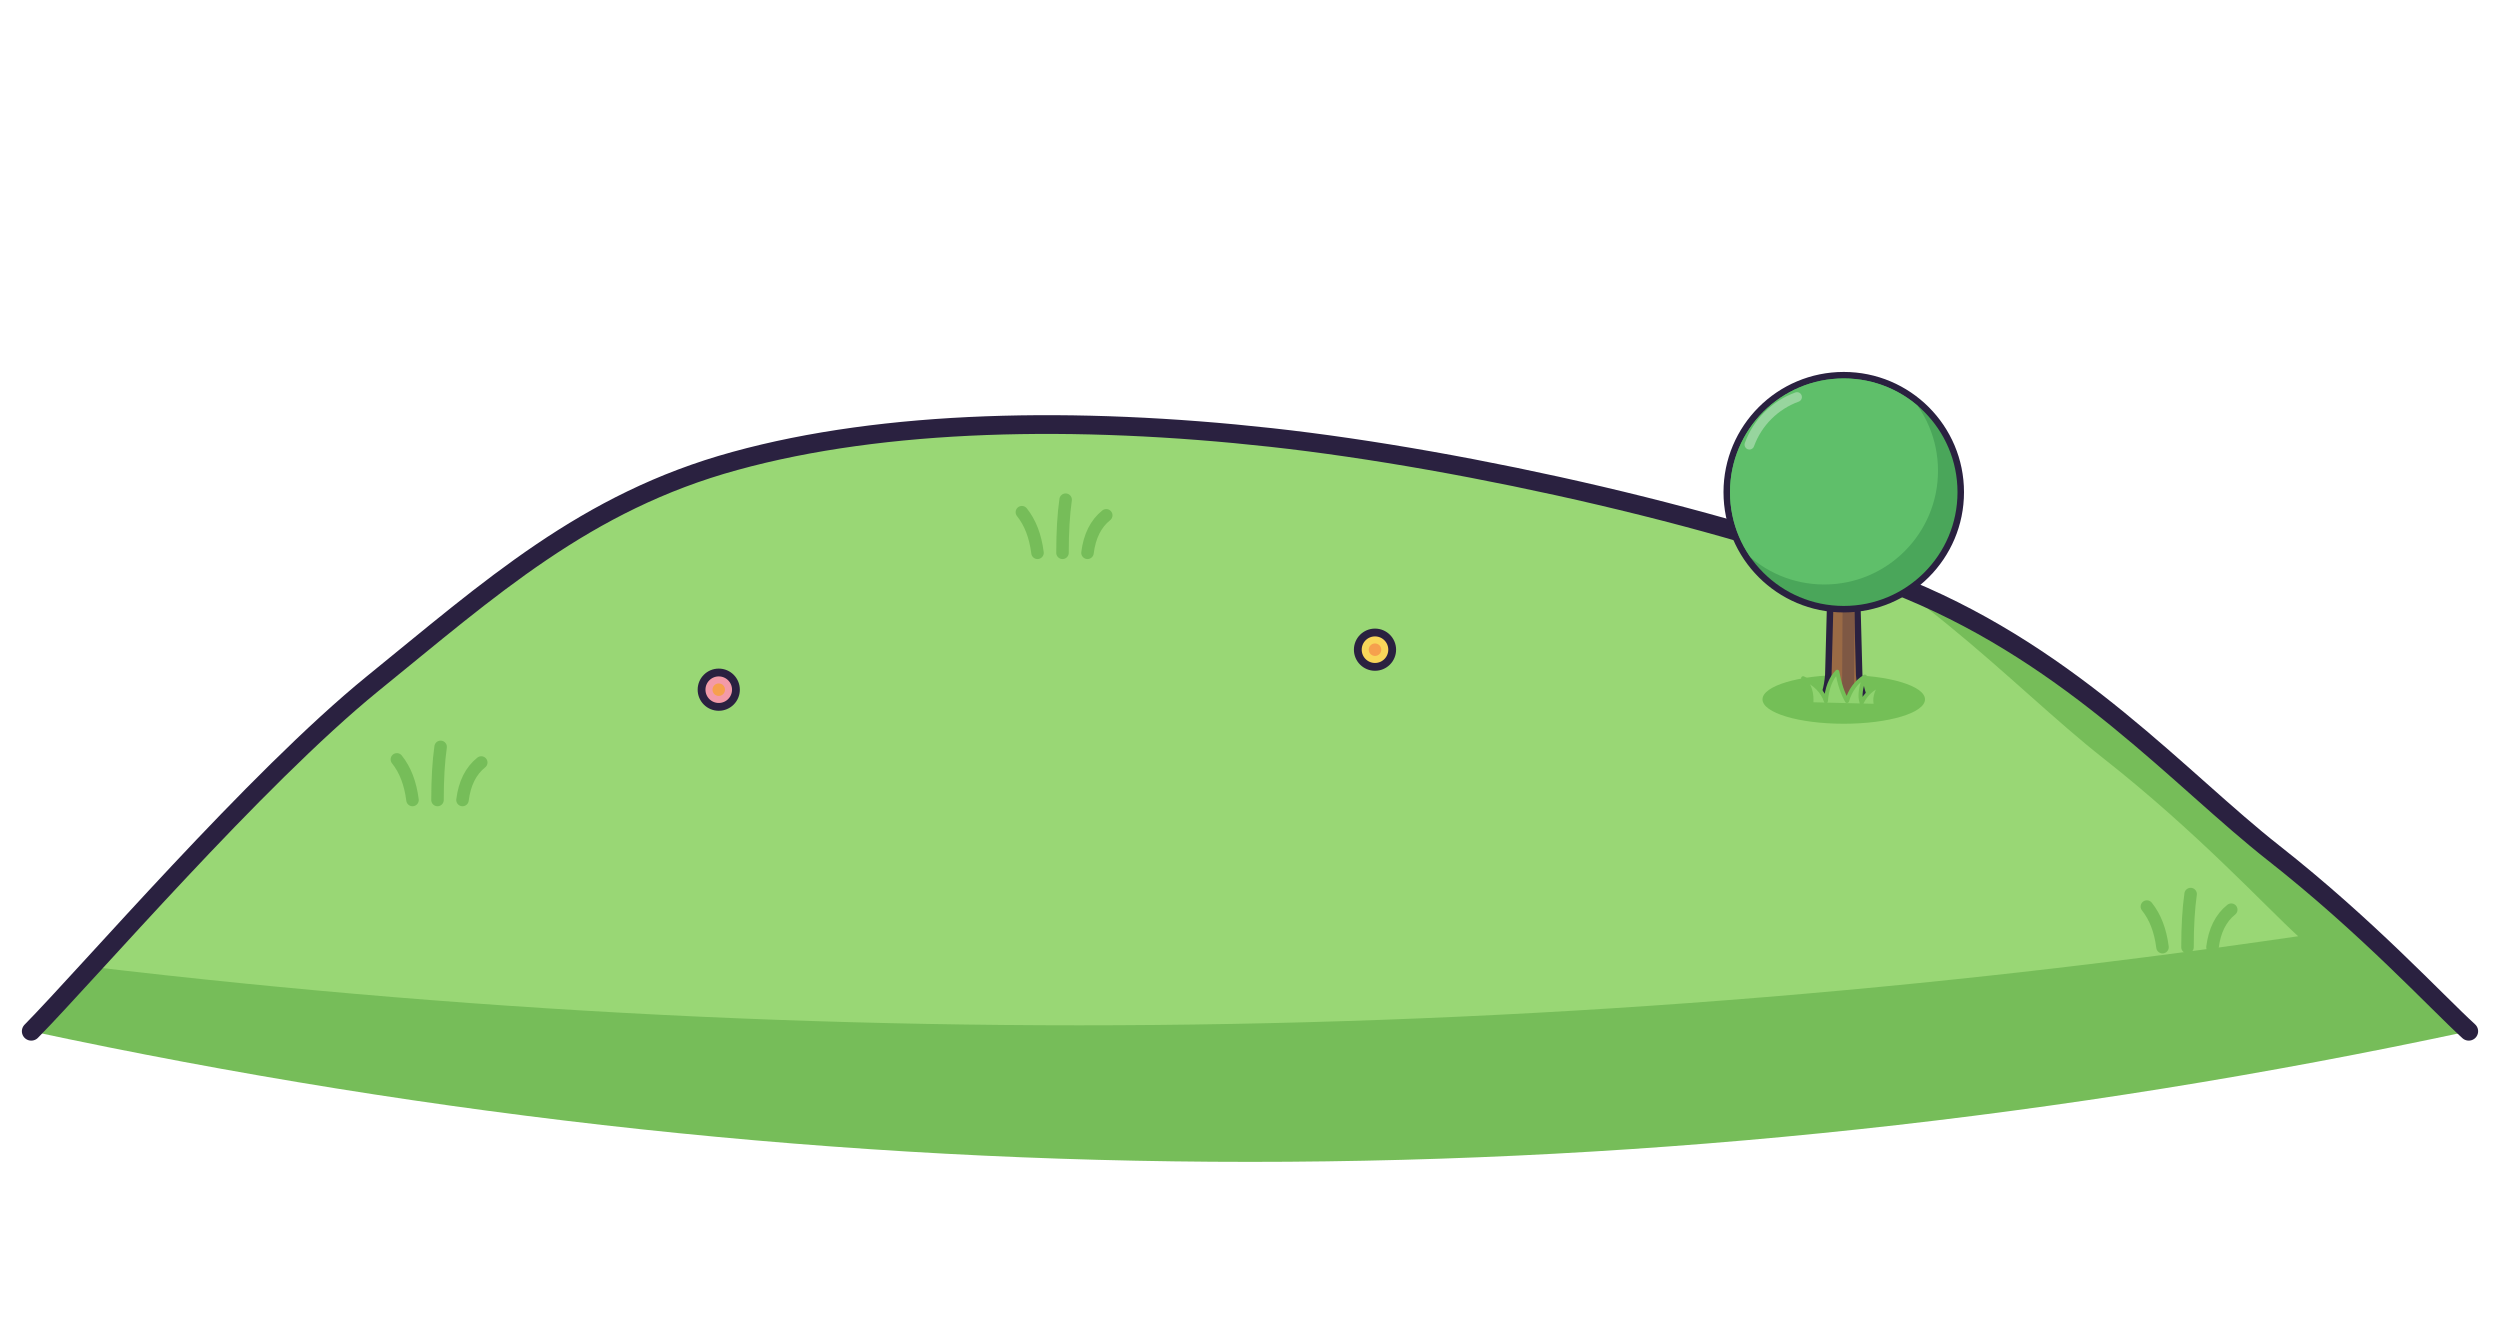
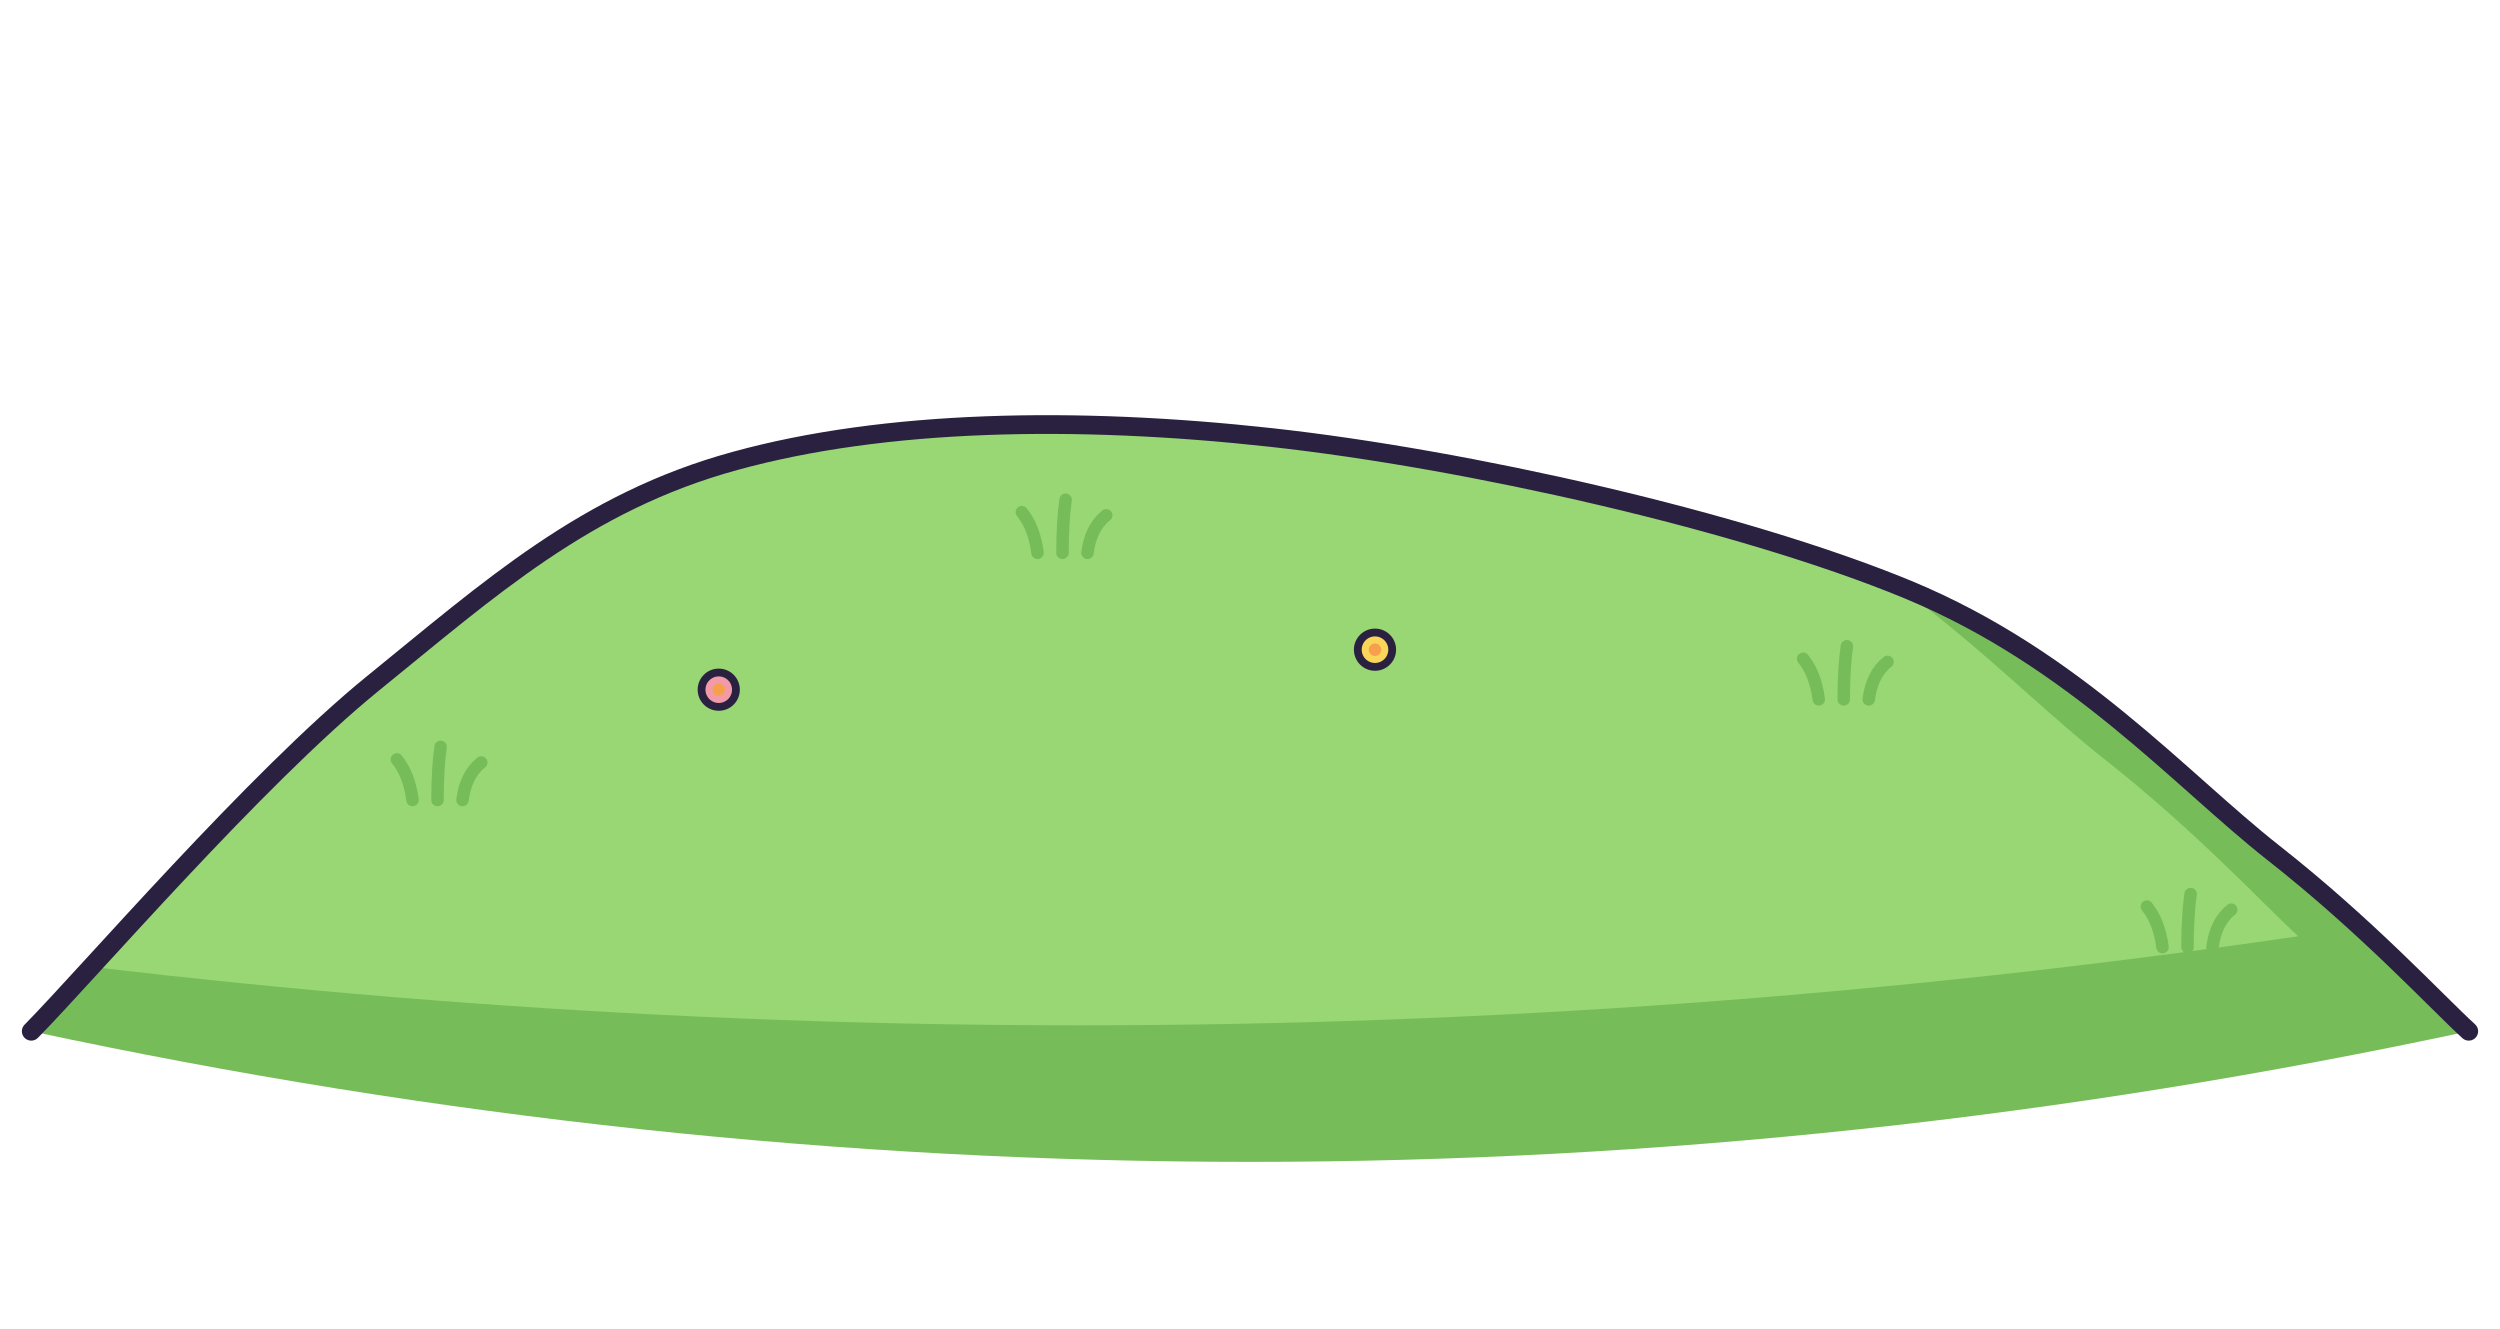
<svg xmlns="http://www.w3.org/2000/svg" width="800" height="425" viewBox="0 0 800 425" stroke-linejoin="round" stroke-linecap="round">
  <defs>
    <clipPath id="colline-large-d1">
      <path d="M-390 0 C-371.8 -18.5 -318.3 -80.7 -280.8 -111.2 C-243.3 -141.6 -212.7 -169.4 -164.8 -182.5 C-116.9 -195.7 -55.8 -196.9 6.8 -190 C69.4 -183.1 157.1 -163.4 210.6 -141.3 C264.1 -119.1 297.7 -80.5 327.6 -57 C357.5 -33.5 379.6 -9.5 390 0 Q0 83.6 -390 0 Z" />
    </clipPath>
  </defs>
  <g transform="translate(400 330)">
    <path d="M-390 0 C-371.8 -18.5 -318.3 -80.7 -280.8 -111.2 C-243.3 -141.6 -212.7 -169.4 -164.8 -182.5 C-116.9 -195.7 -55.8 -196.9 6.8 -190 C69.4 -183.1 157.1 -163.4 210.6 -141.3 C264.1 -119.1 297.7 -80.5 327.6 -57 C357.5 -33.5 379.6 -9.5 390 0 Q0 83.6 -390 0 Z" fill="#76bd59" />
    <path d="M-444.6 -30.4 C-426.4 -48.9 -372.9 -111.1 -335.4 -141.6 C-297.9 -172 -267.3 -199.8 -219.4 -212.9 C-171.5 -226.1 -110.4 -227.3 -47.8 -220.4 C14.8 -213.5 102.5 -193.8 156 -171.7 C209.5 -149.5 243.1 -110.9 273 -87.4 C302.9 -63.9 325 -39.9 335.4 -30.4 Q-54.6 26.6 -444.6 -30.4 Z" fill="#99d775" clip-path="url(#colline-large-d1)" />
    <path d="M-390 0 C-371.8 -18.5 -318.3 -80.7 -280.8 -111.2 C-243.3 -141.6 -212.7 -169.4 -164.8 -182.5 C-116.9 -195.7 -55.8 -196.9 6.8 -190 C69.4 -183.1 157.1 -163.4 210.6 -141.3 C264.1 -119.1 297.7 -80.5 327.6 -57 C357.5 -33.5 379.6 -9.5 390 0" fill="none" stroke="#2a2140" stroke-width="6" />
    <path d="M-268 -74 Q-269 -82 -273 -87 M-260 -74 Q-260 -84 -259 -91 M-252 -74 Q-251 -82 -246 -86" stroke="#76bd59" stroke-width="4" fill="none" />
    <circle cx="-170" cy="-109.3" r="5.5" fill="#f39aa8" stroke="#2a2140" stroke-width="2.5" />
    <circle cx="-170" cy="-109.3" r="2" fill="#f6a04d" />
    <path d="M-68 -153.1 Q-69 -161.1 -73 -166.1 M-60 -153.1 Q-60 -163.1 -59 -170.1 M-52 -153.1 Q-51 -161.1 -46 -165.1" stroke="#76bd59" stroke-width="4" fill="none" />
    <circle cx="40" cy="-122.1" r="5.5" fill="#f9d65a" stroke="#2a2140" stroke-width="2.5" />
    <circle cx="40" cy="-122.1" r="2" fill="#f6a04d" />
-     <g transform="translate(190 -106.2) scale(0.26)">
-       <ellipse cx="0" cy="0" rx="100" ry="30" fill="#74bf57" />
-       <path d="M-29 4 Q-21 -6 -19 -30 L-15 -180 L15 -180 L19 -30 Q21 -6 29 4 Z" fill="#9a6a45" stroke="#2a2140" stroke-width="8" />
-       <path d="M5.25 -6 L6.3 -176" stroke="#7e5844" stroke-width="14.7" />
-       <defs>
-         <clipPath id="feuillage14">
-           <circle cx="0" cy="-255" r="140" />
-         </clipPath>
-       </defs>
-       <circle cx="0" cy="-255" r="140" fill="#2a2140" stroke="#2a2140" stroke-width="16" />
-       <circle cx="0" cy="-255" r="140" fill="#4aa65a" />
-       <g clip-path="url(#feuillage14)">
-         <circle cx="-24" cy="-281.4" r="140" fill="#5fbf6a" />
-       </g>
-       <path d="M-116.1 -313.5 A98 98 0 0 1 -57.5 -372.1" stroke="#97d59e" stroke-width="12" fill="none" />
-       <path d="M-40 6 Q-38 -14 -50 -26 Q-28 -16 -22 2 Q-20 -22 -8 -34 Q-4 -12 4 2 Q10 -18 26 -28 Q18 -8 22 4 Q30 -12 46 -18 Q36 -4 40 8 Z" fill="#8fd36f" stroke="#74bf57" stroke-width="5" />
-     </g>
+     <path d="M182 -106.2 Q181 -114.2 177 -119.2 M190 -106.2 Q190 -116.2 191 -123.2 M198 -106.2 Q199 -114.2 204 -118.2" stroke="#76bd59" stroke-width="4" fill="none" />
    <path d="M292 -26.9 Q291 -34.9 287 -39.9 M300 -26.9 Q300 -36.9 301 -43.9 M308 -26.9 Q309 -34.9 314 -38.9" stroke="#76bd59" stroke-width="4" fill="none" />
  </g>
</svg>
